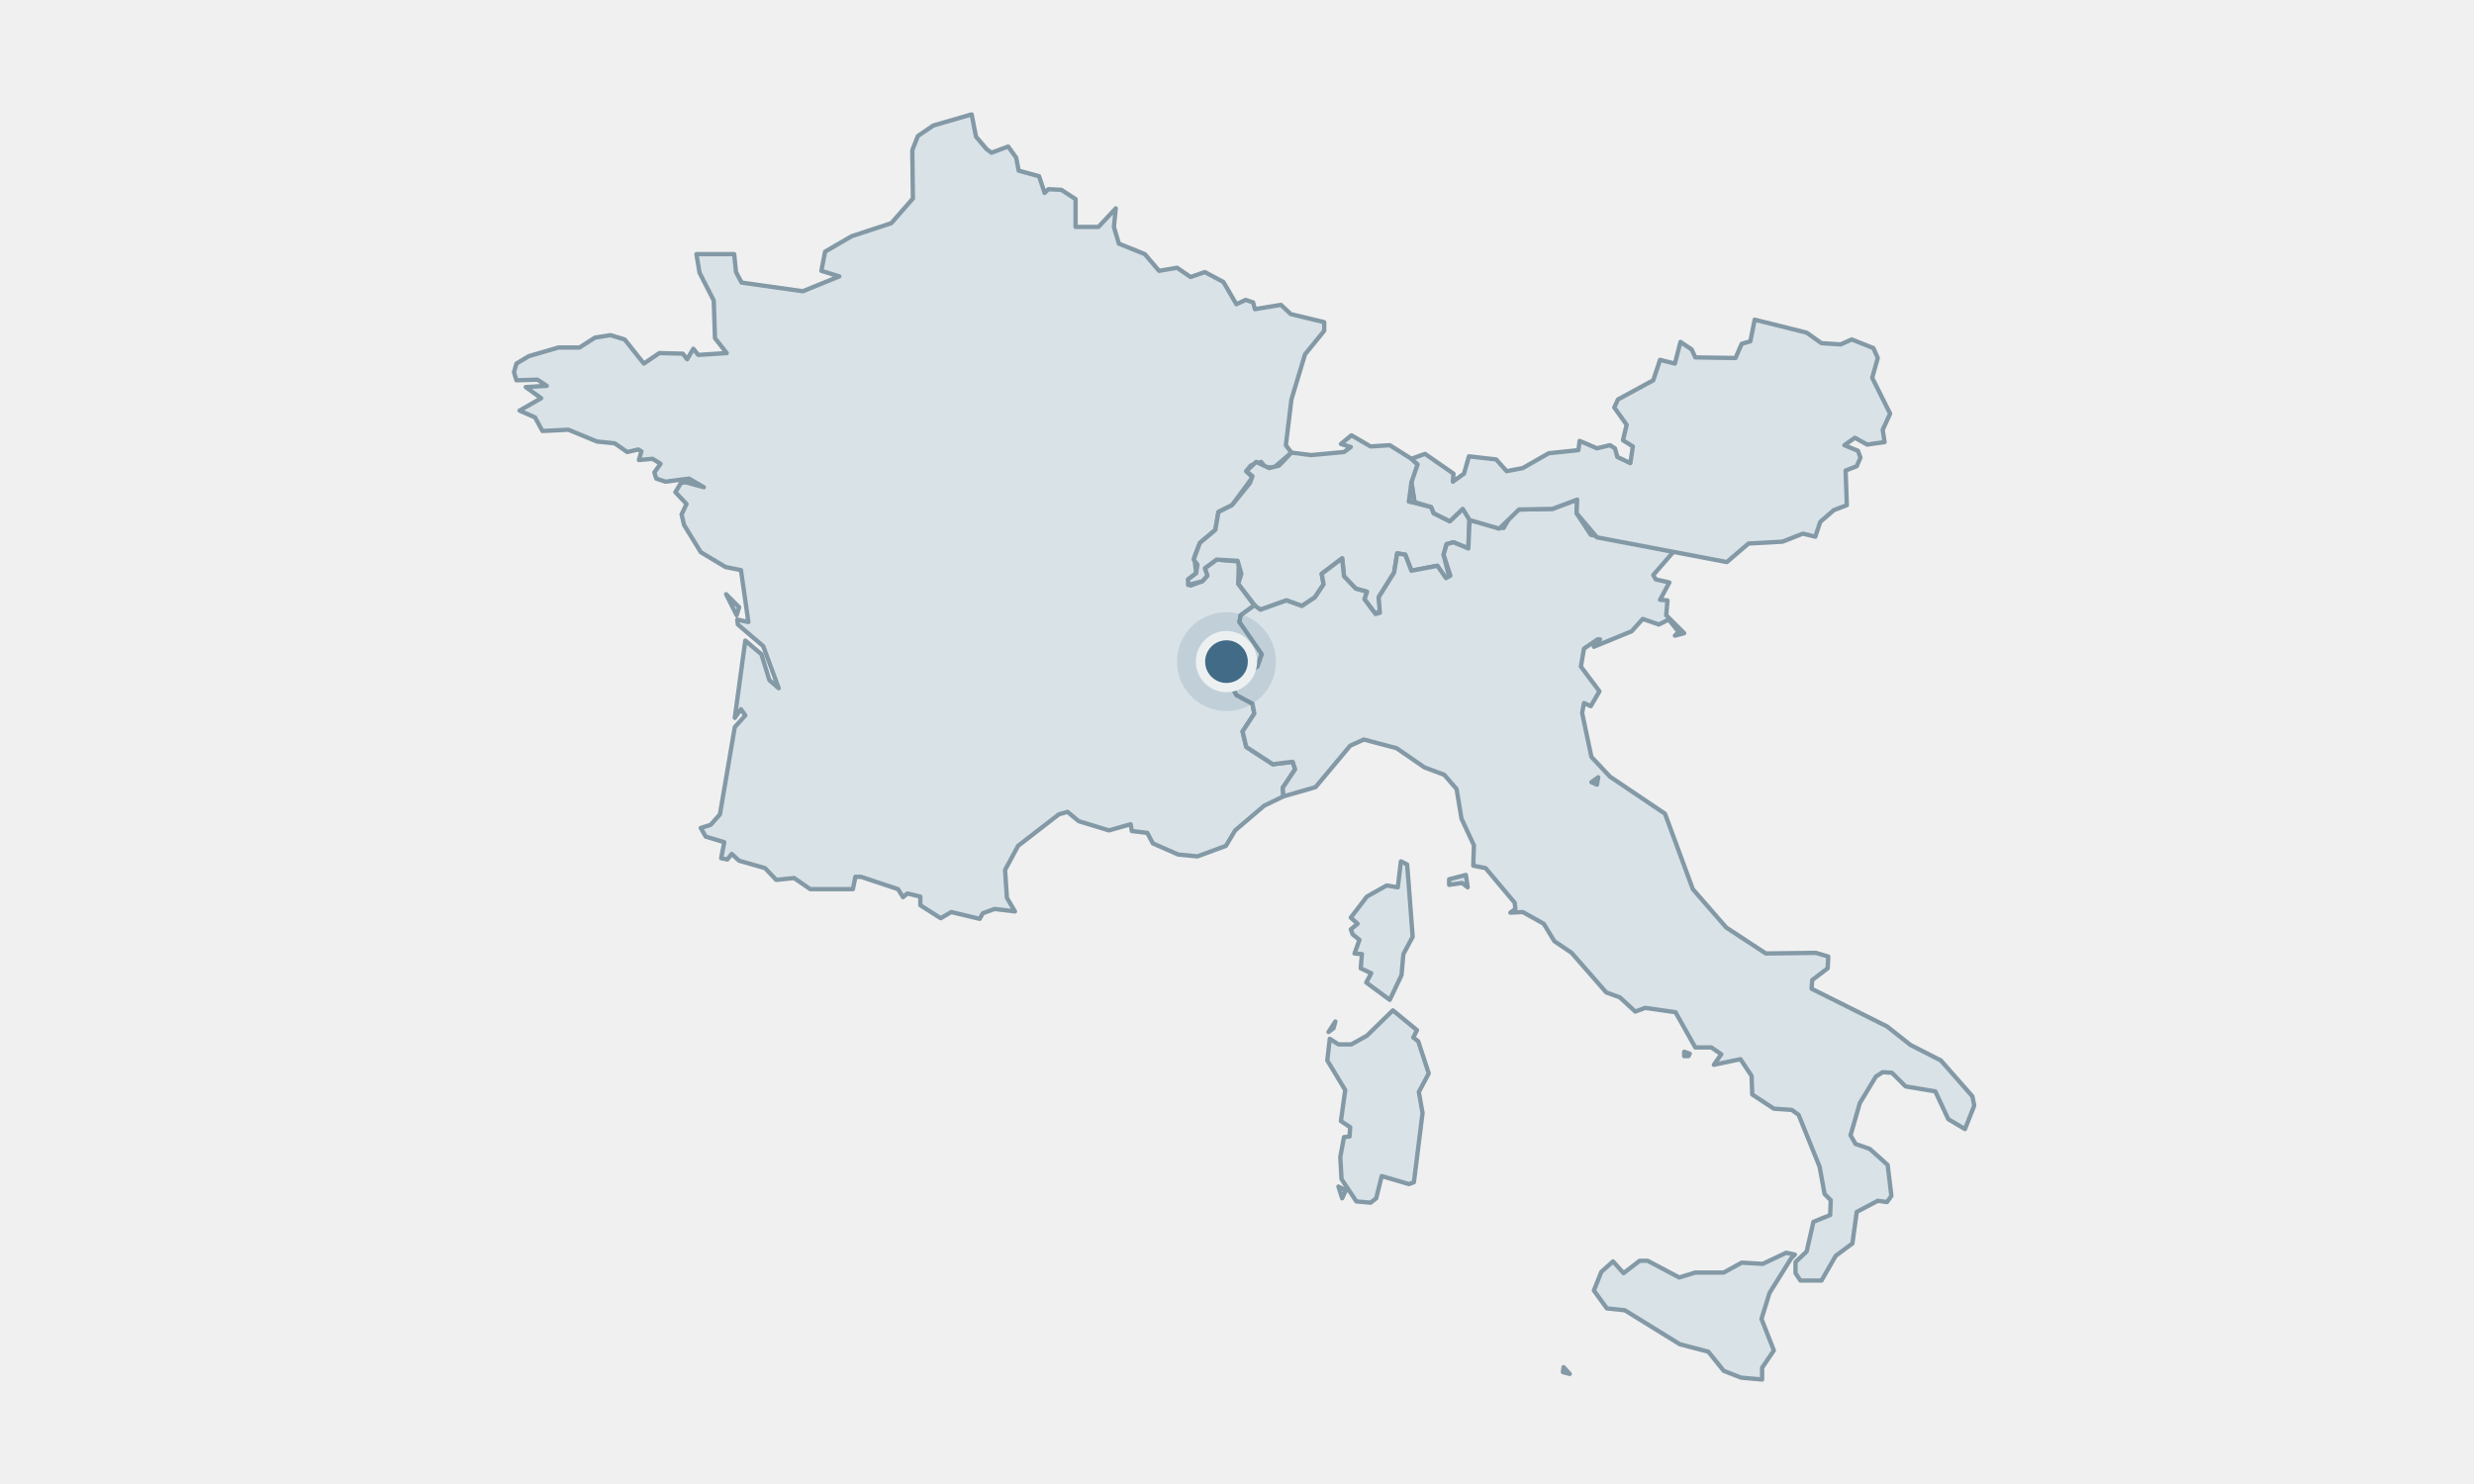
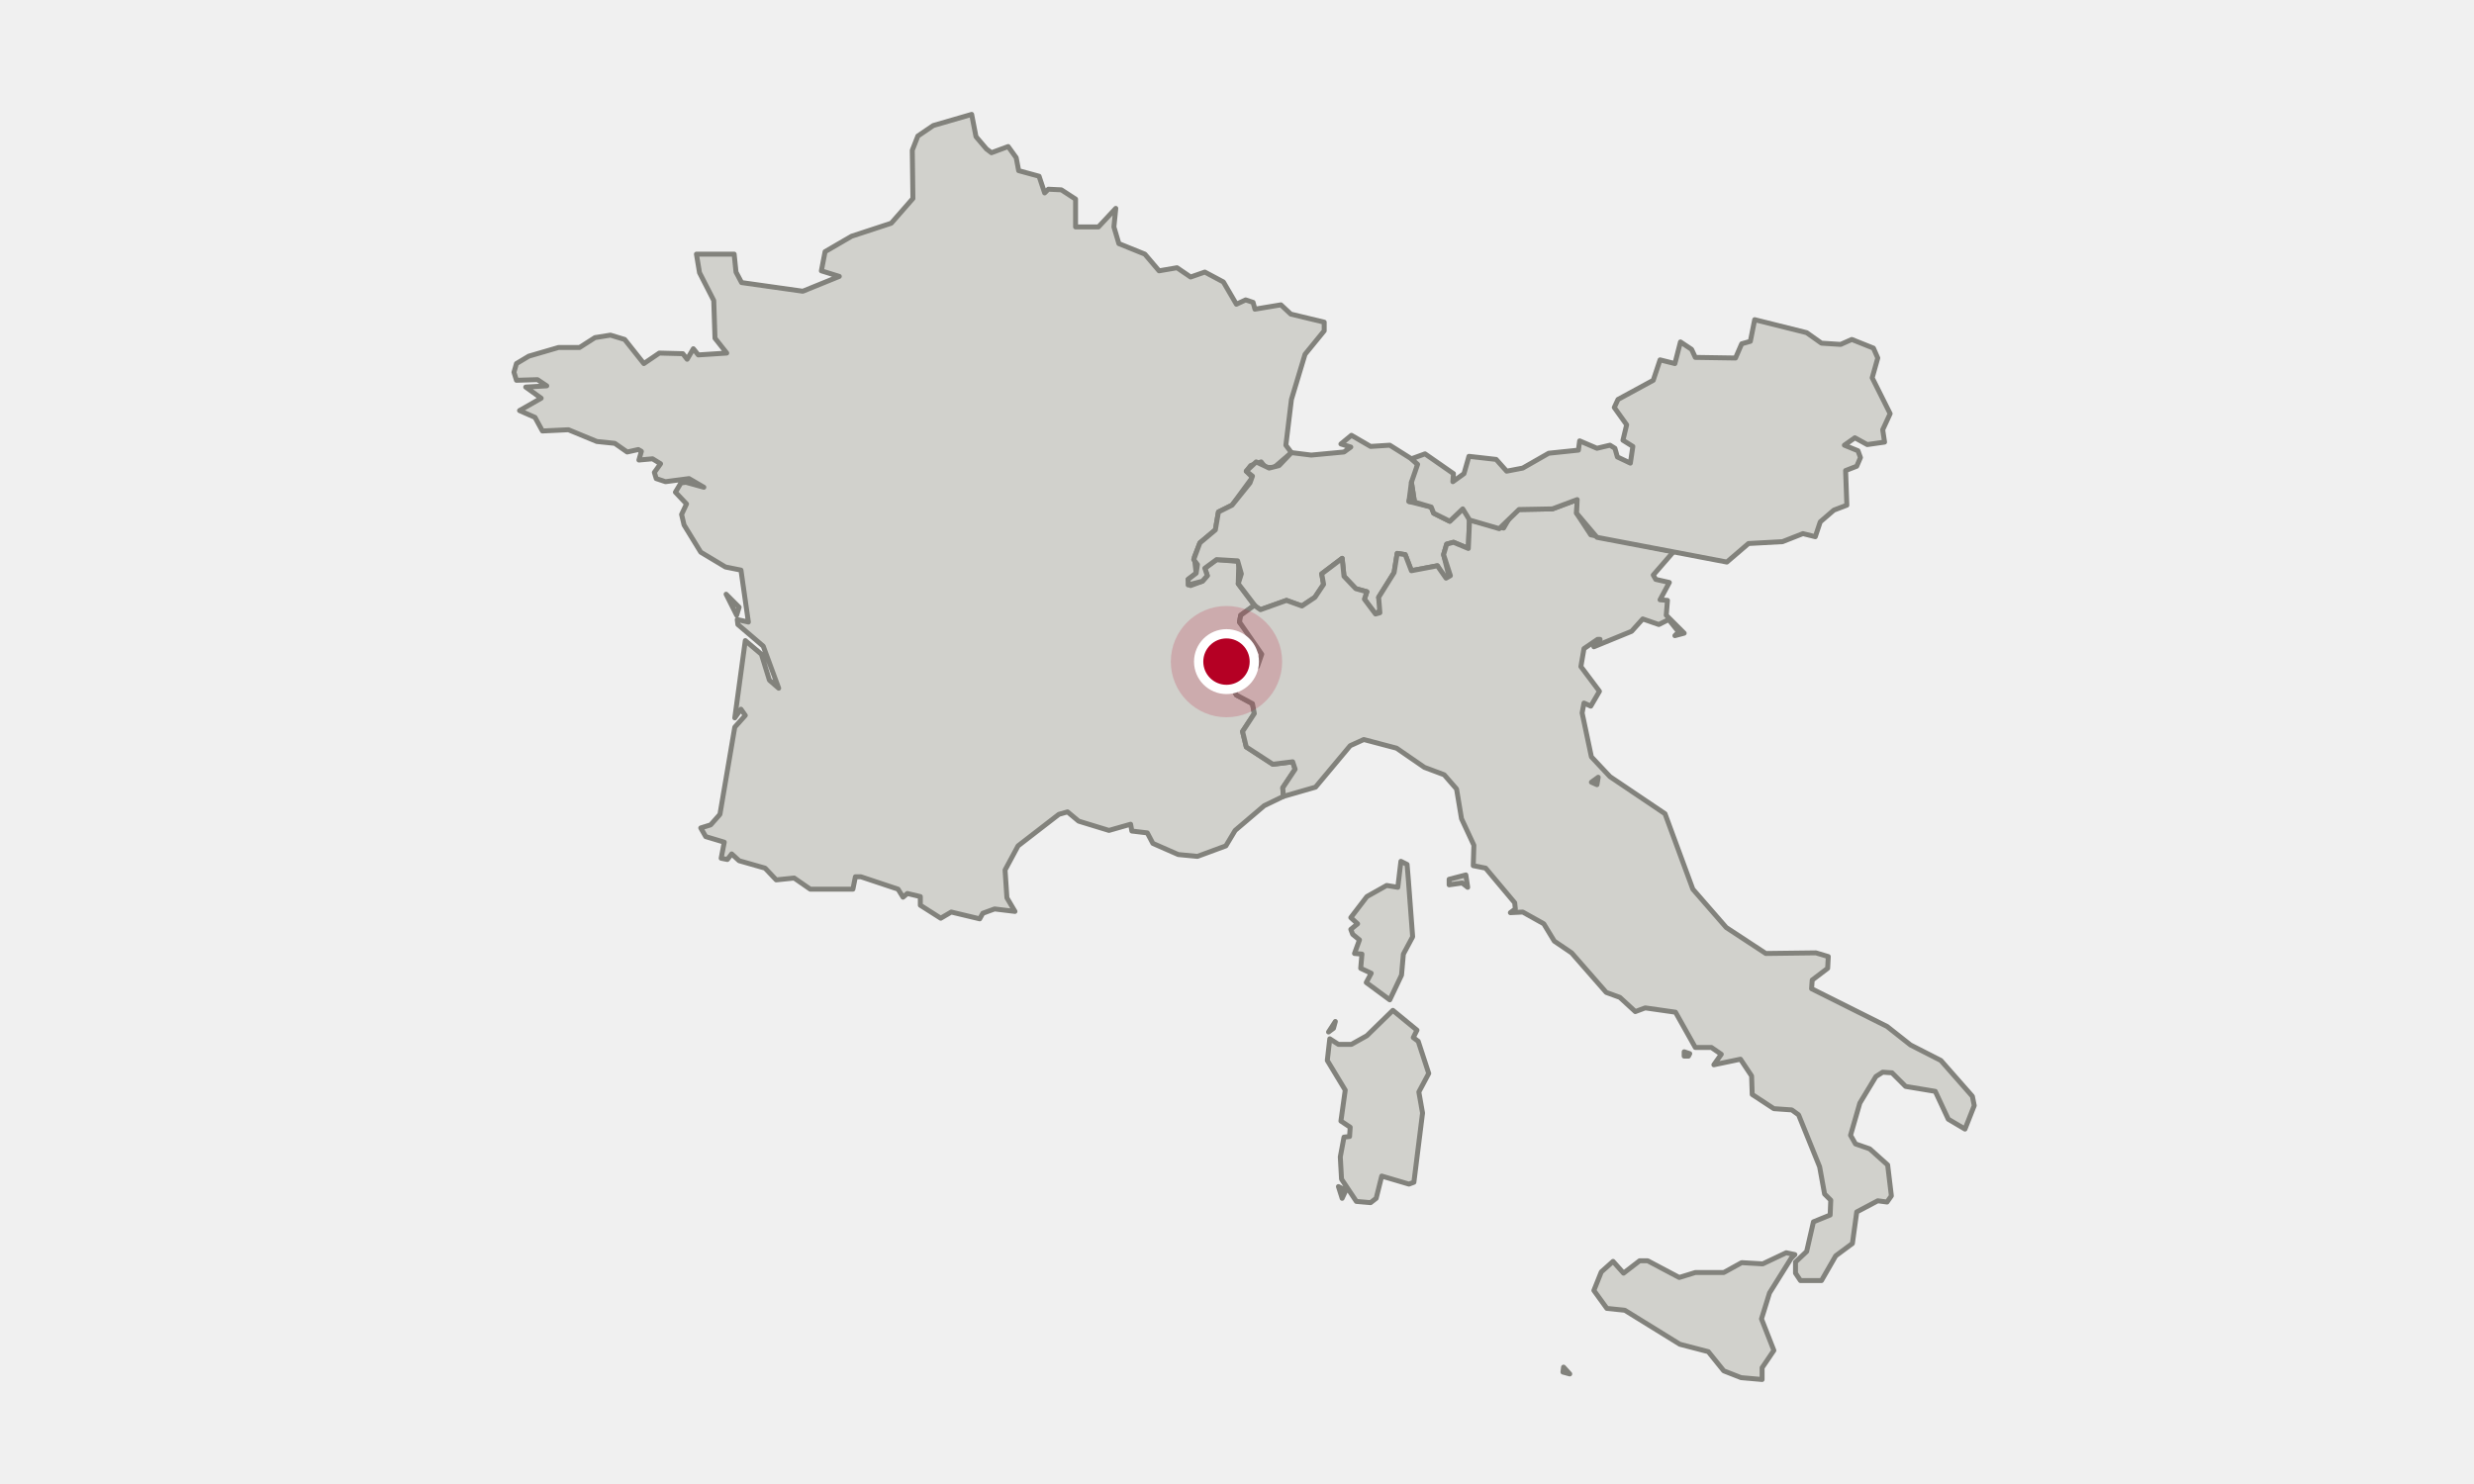
<svg xmlns="http://www.w3.org/2000/svg" width="400" height="240" viewBox="0 0 400 240">
-   <g fill="#d9e2e7" stroke="#8399a6" stroke-width=".7" stroke-linejoin="round" fill-rule="evenodd">
+   <g fill="#d1d1cc" stroke="#82827c" stroke-width=".8" stroke-linejoin="round" fill-rule="evenodd">
    <path data-country="FRA" d="M227.7,142.2 228.4,151.5 226.9,154.3 226.6,157.7 224.7,161.7 220.9,158.9 221.7,157.4 220,156.6 220.2,154.3 219,154.2 219.8,152 218.7,151.1 218.4,150.3 219.5,149.4 218.4,148.4 221,145 224.2,143.2 226,143.5 226.5,139.3 227.5,139.8 227.7,142.2ZM208.8,73.2 206,75.6 204.6,75.6 203.9,74.7 202.2,75.3 201.5,76.2 202.5,77.2 199.2,81.7 197,82.8 196.5,85.7 194,87.8 193.1,90.1 193.4,92.7 192.1,93.7 192.5,94.7 194.4,94 195.2,93.1 194.8,91.9 196.7,90.5 200.3,90.8 200.2,94.4 202.8,97.9 200.6,99.5 200.4,100.6 204.1,105.5 203.3,107.8 200.9,109.3 199.4,109.2 198.8,110.3 199.9,112.4 202.5,113.8 202.8,115.4 200.9,118.3 201.5,120.8 205.8,123.6 209,123.2 209.4,124.4 207.4,127.4 207.5,128.8 204.4,130.3 199.7,134.3 198.2,136.8 193.6,138.5 190.5,138.2 186.4,136.4 185.5,134.7 183,134.4 182.8,133.3 179.3,134.3 174.4,132.8 172.6,131.3 171.2,131.7 164.6,136.8 162.5,140.7 162.8,145.2 164.1,147.4 160.8,147 158.9,147.7 158.4,148.6 153.8,147.5 152.1,148.5 148.8,146.4 148.8,145 146.7,144.5 146,145.1 145.2,143.8 139.2,141.8 138.3,141.8 137.9,143.8 131,143.8 128.4,142 125.5,142.3 123.7,140.4 119.5,139.2 118.3,138.1 117.6,139 116.6,138.8 117.1,136.2 114.1,135.3 113.3,133.9 114.9,133.4 116.4,131.7 118.8,117.6 120.5,115.7 119.8,114.7 118.8,116.1 120.5,103.6 123.1,105.8 124.4,110 125.9,111.3 123.4,104.5 119.3,101 119.2,100.2 121,100.6 119.8,92.2 117.3,91.7 113.3,89.3 110.6,84.9 110.2,83.2 111,81.5 109.2,79.6 110.1,78.1 110.9,78 113.8,78.8 111.4,77.4 107.6,77.9 106.1,77.4 105.8,76.4 106.8,75 105.5,74.2 103.3,74.4 103.7,73 103.2,72.7 101.4,73.1 99.4,71.7 96.5,71.4 91.9,69.5 87.7,69.7 86.5,67.5 84,66.4 87.5,64.4 85,62.6 88.4,62.4 86.9,61.4 83.5,61.5 83.1,60.2 83.5,58.8 85.5,57.6 90.3,56.2 93.7,56.2 96.2,54.6 98.7,54.2 101,54.9 104.1,58.8 106.6,57.1 110.4,57.2 111.1,58.1 112.1,56.4 112.9,57.4 117.5,57.1 115.6,54.7 115.4,48.6 113.1,44.1 112.6,41.1 118.7,41.1 119,44 119.9,45.7 129.8,47.1 135.7,44.7 132.8,43.8 133.4,40.7 137.7,38.2 144.1,36.1 147.6,32.1 147.5,24.3 148.4,22 150.9,20.3 157.1,18.5 157.8,22.1 159.5,24.1 160.3,24.7 163,23.7 164.3,25.5 164.7,27.6 168,28.5 168.9,31.2 169.5,30.6 171.6,30.7 173.9,32.2 173.9,36.7 177.6,36.7 180.4,33.7 180.1,36.7 180.9,39.4 185.1,41.1 187.4,43.8 190.3,43.3 192.5,44.8 194.8,44 197.8,45.6 199.9,49.2 201.4,48.5 202.6,48.9 202.9,50 207.1,49.3 208.7,50.8 214.1,52.1 214.1,53.5 211,57.3 208.8,64.6 207.9,72 208.8,73.2ZM119.5,98.2 119.1,99.5 117.4,96.1 119.5,98.2Z" />
    <path data-country="CHE" d="M228.2,74.2 229.2,75.1 227.8,81.1 231.4,82 231.8,83 234.4,84.3 236.5,82.3 237.6,83.6 237.4,88.7 235,87.7 233.9,88 233.4,89.7 234.3,93.3 233.4,93.3 232.4,91.5 228.2,92.3 227.2,89.7 225.9,89.5 225.4,92.6 222.9,96.6 223.3,98.6 222.4,99.3 220.6,96.9 221,95.7 219.2,95.2 217.3,93.2 217,90.3 213.7,92.8 214,94.5 212.6,96.6 210.5,98 208,97.1 203.8,98.6 203.1,98.2 200.2,94.4 200.7,92.8 200.1,90.7 196.7,90.5 194.8,91.9 195.2,93.1 194.4,94 192.1,94.6 192.1,93.7 193.4,92.7 193.6,91.3 193,90.5 194,87.8 196.5,85.7 197,82.8 199.2,81.7 202.1,78.1 202.5,77 201.5,76.2 203.1,74.7 205.2,75.7 206.8,75.3 208.8,73.2 212,73.6 217.3,73.1 218.4,72.3 216.8,71.8 218.5,70.4 221.6,72.2 224.7,72 228.2,74.2Z" />
    <path data-country="ITA" d="M202.8,97.9 203.8,98.6 208,97.1 210.5,98 212.6,96.6 214,94.5 213.7,92.8 217,90.3 217.3,93.2 219.2,95.2 221,95.7 220.6,96.9 222.4,99.3 223.1,99.1 222.9,96.6 225.4,92.6 225.9,89.5 227.2,89.7 228.2,92.3 232.4,91.5 233.8,93.5 234.5,93.1 233.4,89.7 233.9,88 235,87.7 237.4,88.7 237.6,84.1 243.1,85.4 244.5,83 245.6,82.4 251,82.3 255,80.8 254.9,83 257.2,86.5 270.6,89.2 267.3,93 267.7,93.7 269.9,94.2 268.4,97 269.6,97.1 269.4,99.5 272.3,102.4 270.8,102.8 271.4,102.2 269.8,100.2 268.2,101 265.6,100.1 263.8,102.1 257.7,104.6 258.7,103.4 258.3,103.4 256.1,104.9 255.6,107.8 258.6,111.8 257.2,114.2 256.1,113.7 255.8,115.3 257.3,122.4 260.3,125.6 269.2,131.6 273.7,143.8 279.1,150 285.5,154.2 293.6,154.1 295.6,154.7 295.5,156.6 293,158.5 292.9,159.9 305.1,166 308.9,169 313.8,171.5 318.9,177.3 319.2,178.8 317.7,182.6 315,181 312.9,176.5 308.1,175.7 305.9,173.5 304.4,173.4 303.3,174.1 300.7,178.4 299.2,183.6 300,185 302.3,185.8 305.2,188.4 305.8,193.4 305.1,194.4 303.6,194.2 300.2,196 299.5,201.1 296.8,203.1 294.5,207.1 291.1,207.1 290.3,205.9 290.3,204.1 292.1,202.4 293.2,197.6 295.9,196.5 296,194.1 295,193.1 294.2,188.7 290.8,180.3 289.7,179.5 286.8,179.3 283.3,177 283.2,174 281.4,171.3 277.1,172.2 278.3,170.5 276.7,169.4 274.1,169.4 270.9,163.7 266,163 264.4,163.6 261.9,161.3 259.7,160.5 254.1,154.1 251.3,152.2 249.6,149.4 246.2,147.5 244.2,147.6 245,147 244.9,146 240.2,140.4 238.2,140 238.3,136.7 236.3,132.4 235.5,127.6 233.5,125.3 230.3,124.1 225.8,121 220.5,119.6 218.3,120.6 212.7,127.3 207.5,128.8 207.4,127.4 209.4,124.4 209,123.2 205.8,123.6 201.5,120.8 200.9,118.3 202.8,115.4 202.5,113.8 199.9,112.4 198.8,110.3 199.4,109.2 200.9,109.3 203.3,107.8 204,105.8 200.4,100.6 200.6,99.5 202.8,97.9ZM258.2,126.9 258.4,125.7 257.3,126.5 258.2,126.9ZM237,141.5 237.3,143.5 236.4,142.8 234.3,143.1 234.3,142.2 237,141.5ZM273,170.8 272.3,170.8 272.3,170.1 273.2,170.4 273,170.8ZM253.8,222.2 252.7,221.9 252.8,221.1 253.8,222.2ZM289.6,203.5 286.1,209.1 284.8,213.3 286.8,218.4 284.9,221.2 284.9,223.1 281.5,222.8 278.7,221.7 276.2,218.6 271.6,217.4 262.7,211.9 259.8,211.6 257.7,208.7 258.9,205.7 260.8,204 262.5,205.9 265.1,203.9 266.4,203.9 271.5,206.6 274.1,205.8 278.7,205.8 281.6,204.2 285,204.4 288.8,202.6 290.2,202.9 289.6,203.5ZM229.3,168.4 231,173.6 229.4,176.6 230,180 228.6,191.2 227.8,191.5 223.4,190.2 222.5,193.8 221.6,194.5 219.3,194.3 216.9,190.7 216.7,187.1 217.3,183.9 218.2,183.8 218.3,182.3 216.8,181.3 217.5,176.3 214.6,171.5 215,168 216.4,168.9 218.5,168.9 221,167.5 225.2,163.4 229.1,166.6 228.5,167.8 229.3,168.4ZM217.6,192.5 217,193.8 216.4,191.9 217.6,192.5ZM215.6,166.3 214.8,166.9 215.9,165.2 215.6,166.3Z" />
    <path data-country="AUT" d="M228.2,78 229.2,75.1 228.2,74.2 230.4,73.4 235,76.6 234.9,77.9 236.7,76.6 237.5,73.8 241.9,74.3 243.6,76.2 246.2,75.7 250.4,73.3 255.2,72.8 255.4,71.3 258.2,72.5 260.3,72 261.1,72.5 261.5,73.9 263.6,74.9 264,72.2 262.4,71.2 263,68.7 261,65.9 261.6,64.6 267.3,61.5 268.4,58.2 270.8,58.8 271.7,55.3 273.5,56.5 274.1,57.8 280.6,57.9 281.6,55.6 283,55.2 283.7,51.7 292.1,53.8 294.5,55.5 297.6,55.7 299.4,54.9 302.9,56.3 303.6,57.9 302.7,61.1 305.6,66.9 304.4,69.5 304.7,71.5 301.9,71.9 299.9,70.8 298.2,72 300.4,72.9 300.8,74 300.2,75.4 298.4,76.1 298.6,81.7 296.5,82.5 294.3,84.4 293.5,86.8 291.5,86.3 288.2,87.6 282.7,87.9 279.2,90.9 258.2,86.9 254.9,83 255,80.8 251,82.3 245.6,82.4 242.4,85.5 237.6,84.1 236.5,82.3 234.4,84.3 231.8,83 231.4,82 228.7,81.2 228.2,78Z" />
    <path data-country="LIE" d="M228.7,81.2 227.8,81.1 228.2,78 228.7,81.2Z" />
  </g>
  <g data-coordinates="6.58,45.299">
-     <circle cx="198.3" cy="107" r="8" fill="#426b87" opacity=".16" />
-     <circle cx="198.3" cy="107" r="4.2" fill="#426b87" stroke="#edf0f1" stroke-width="1.5" />
+     <circle cx="198.3" cy="107" r="9" fill="#b50024" opacity=".18" />
+     <circle cx="198.3" cy="107" r="4.5" fill="#b50024" stroke="#fff" stroke-width="1.5" />
  </g>
</svg>
